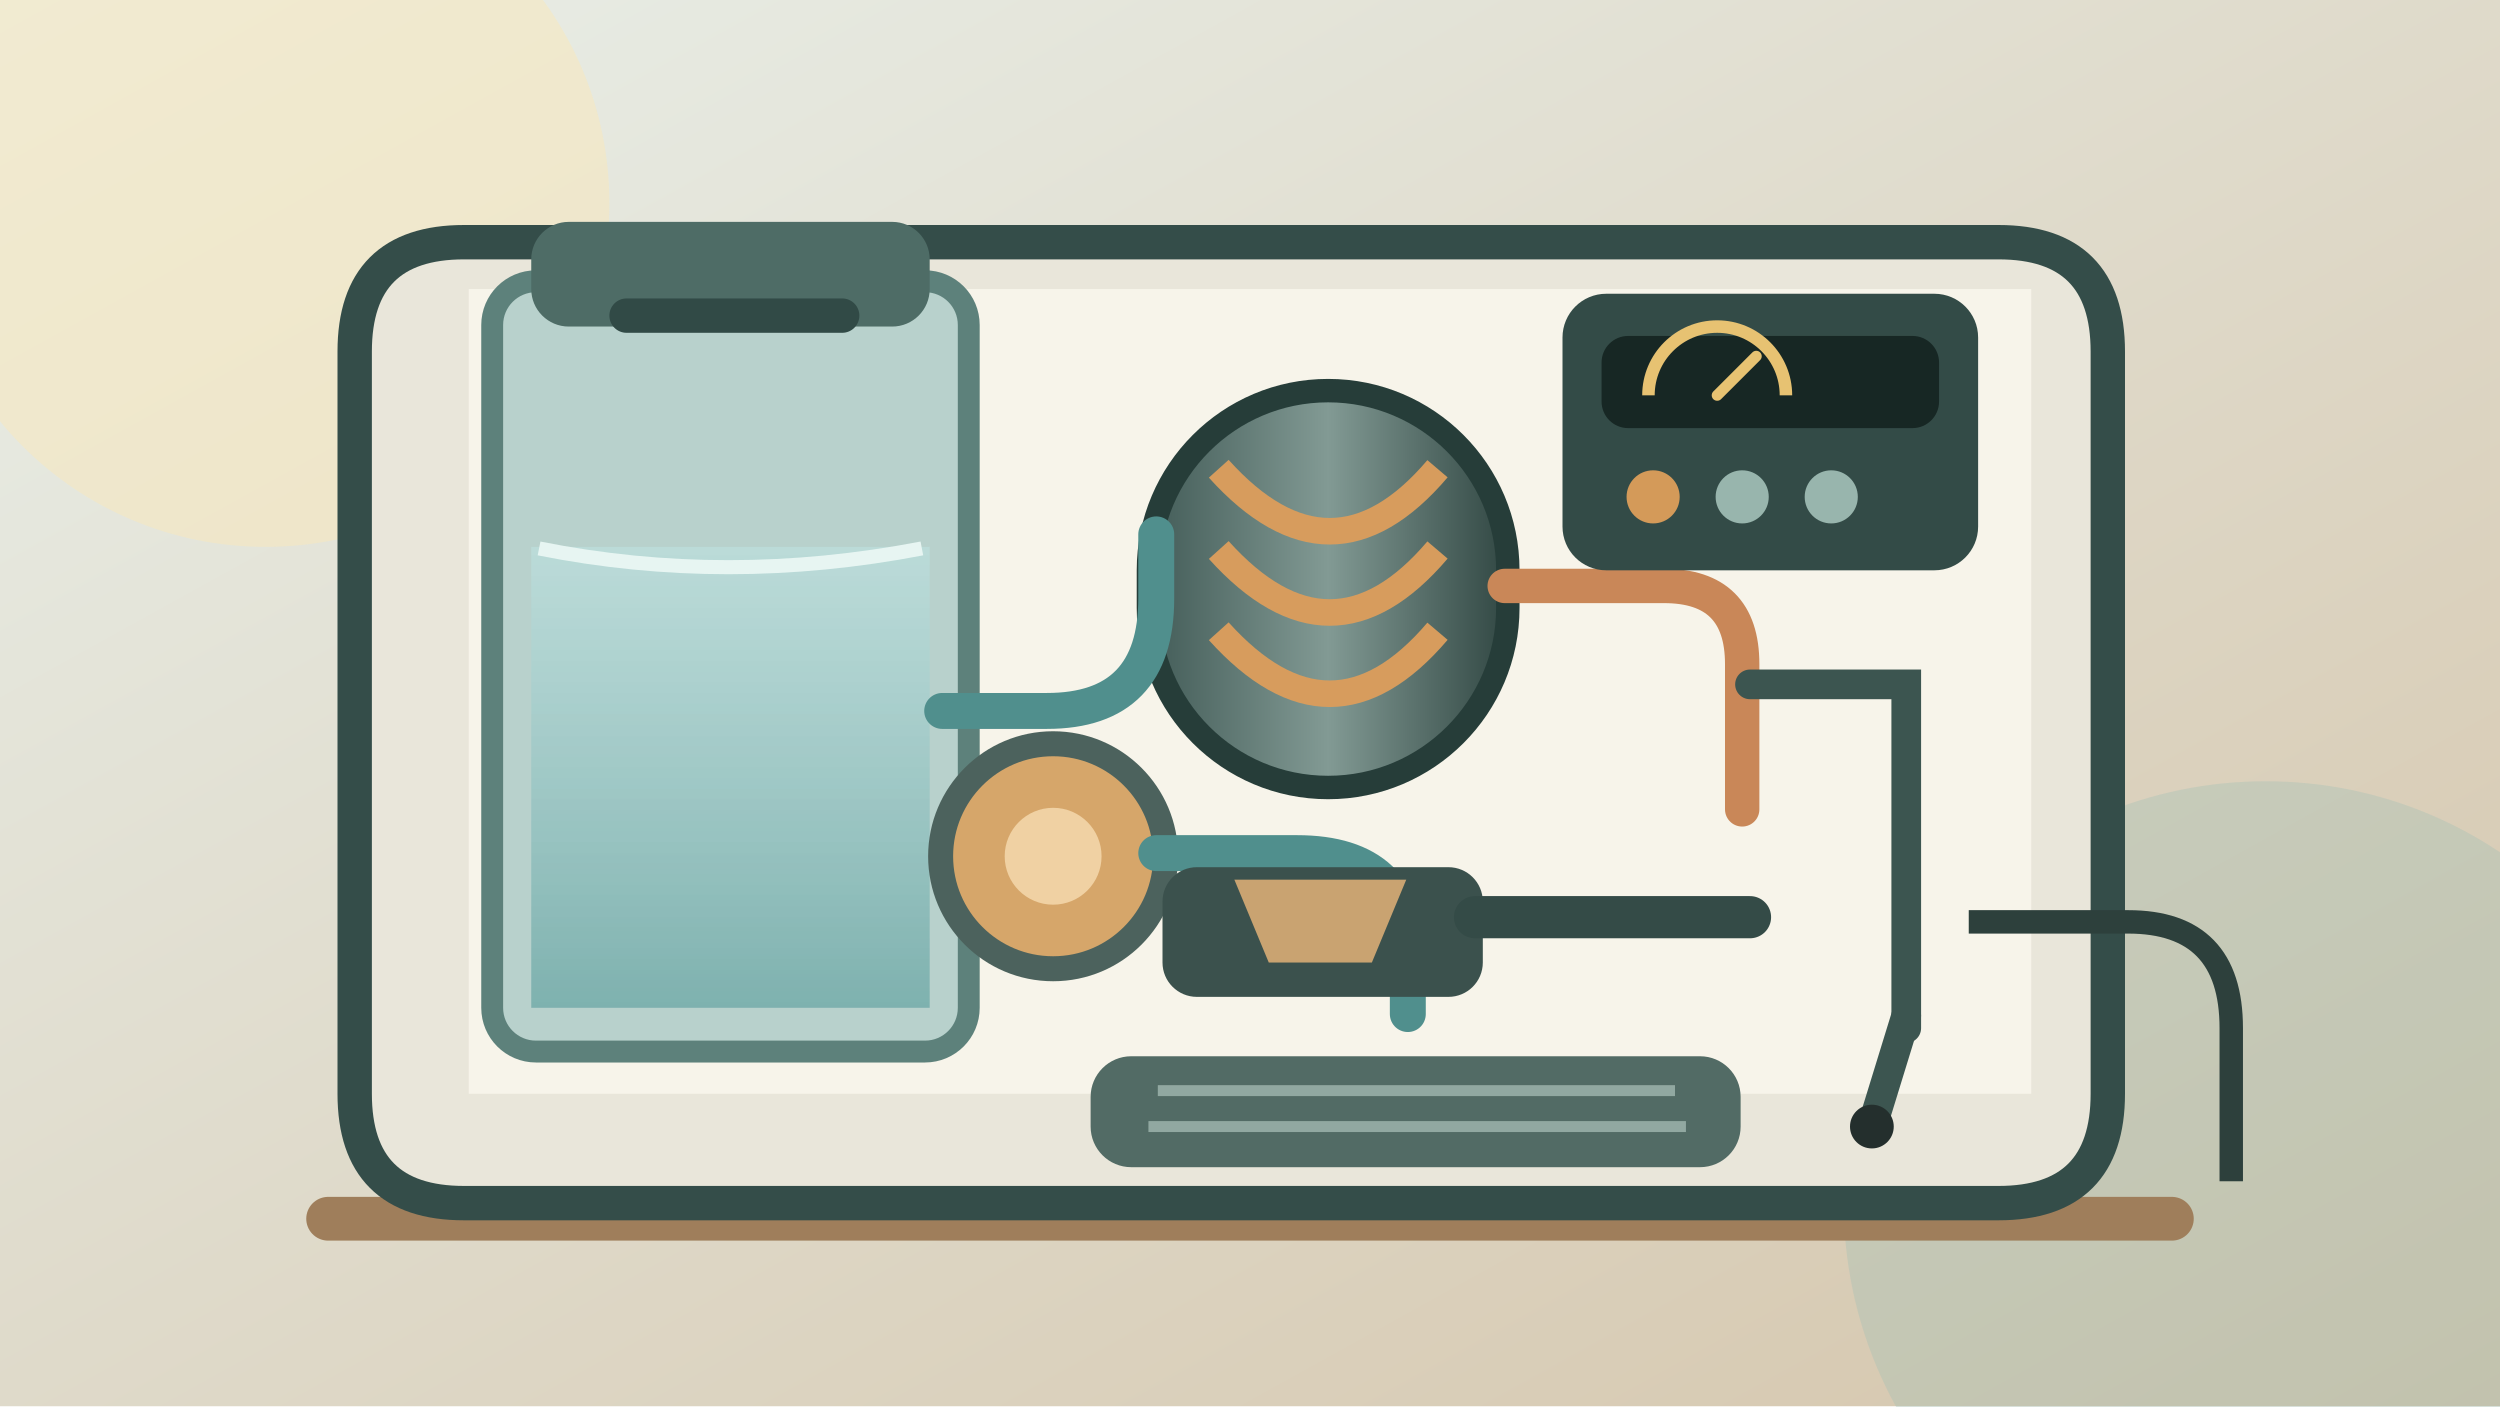
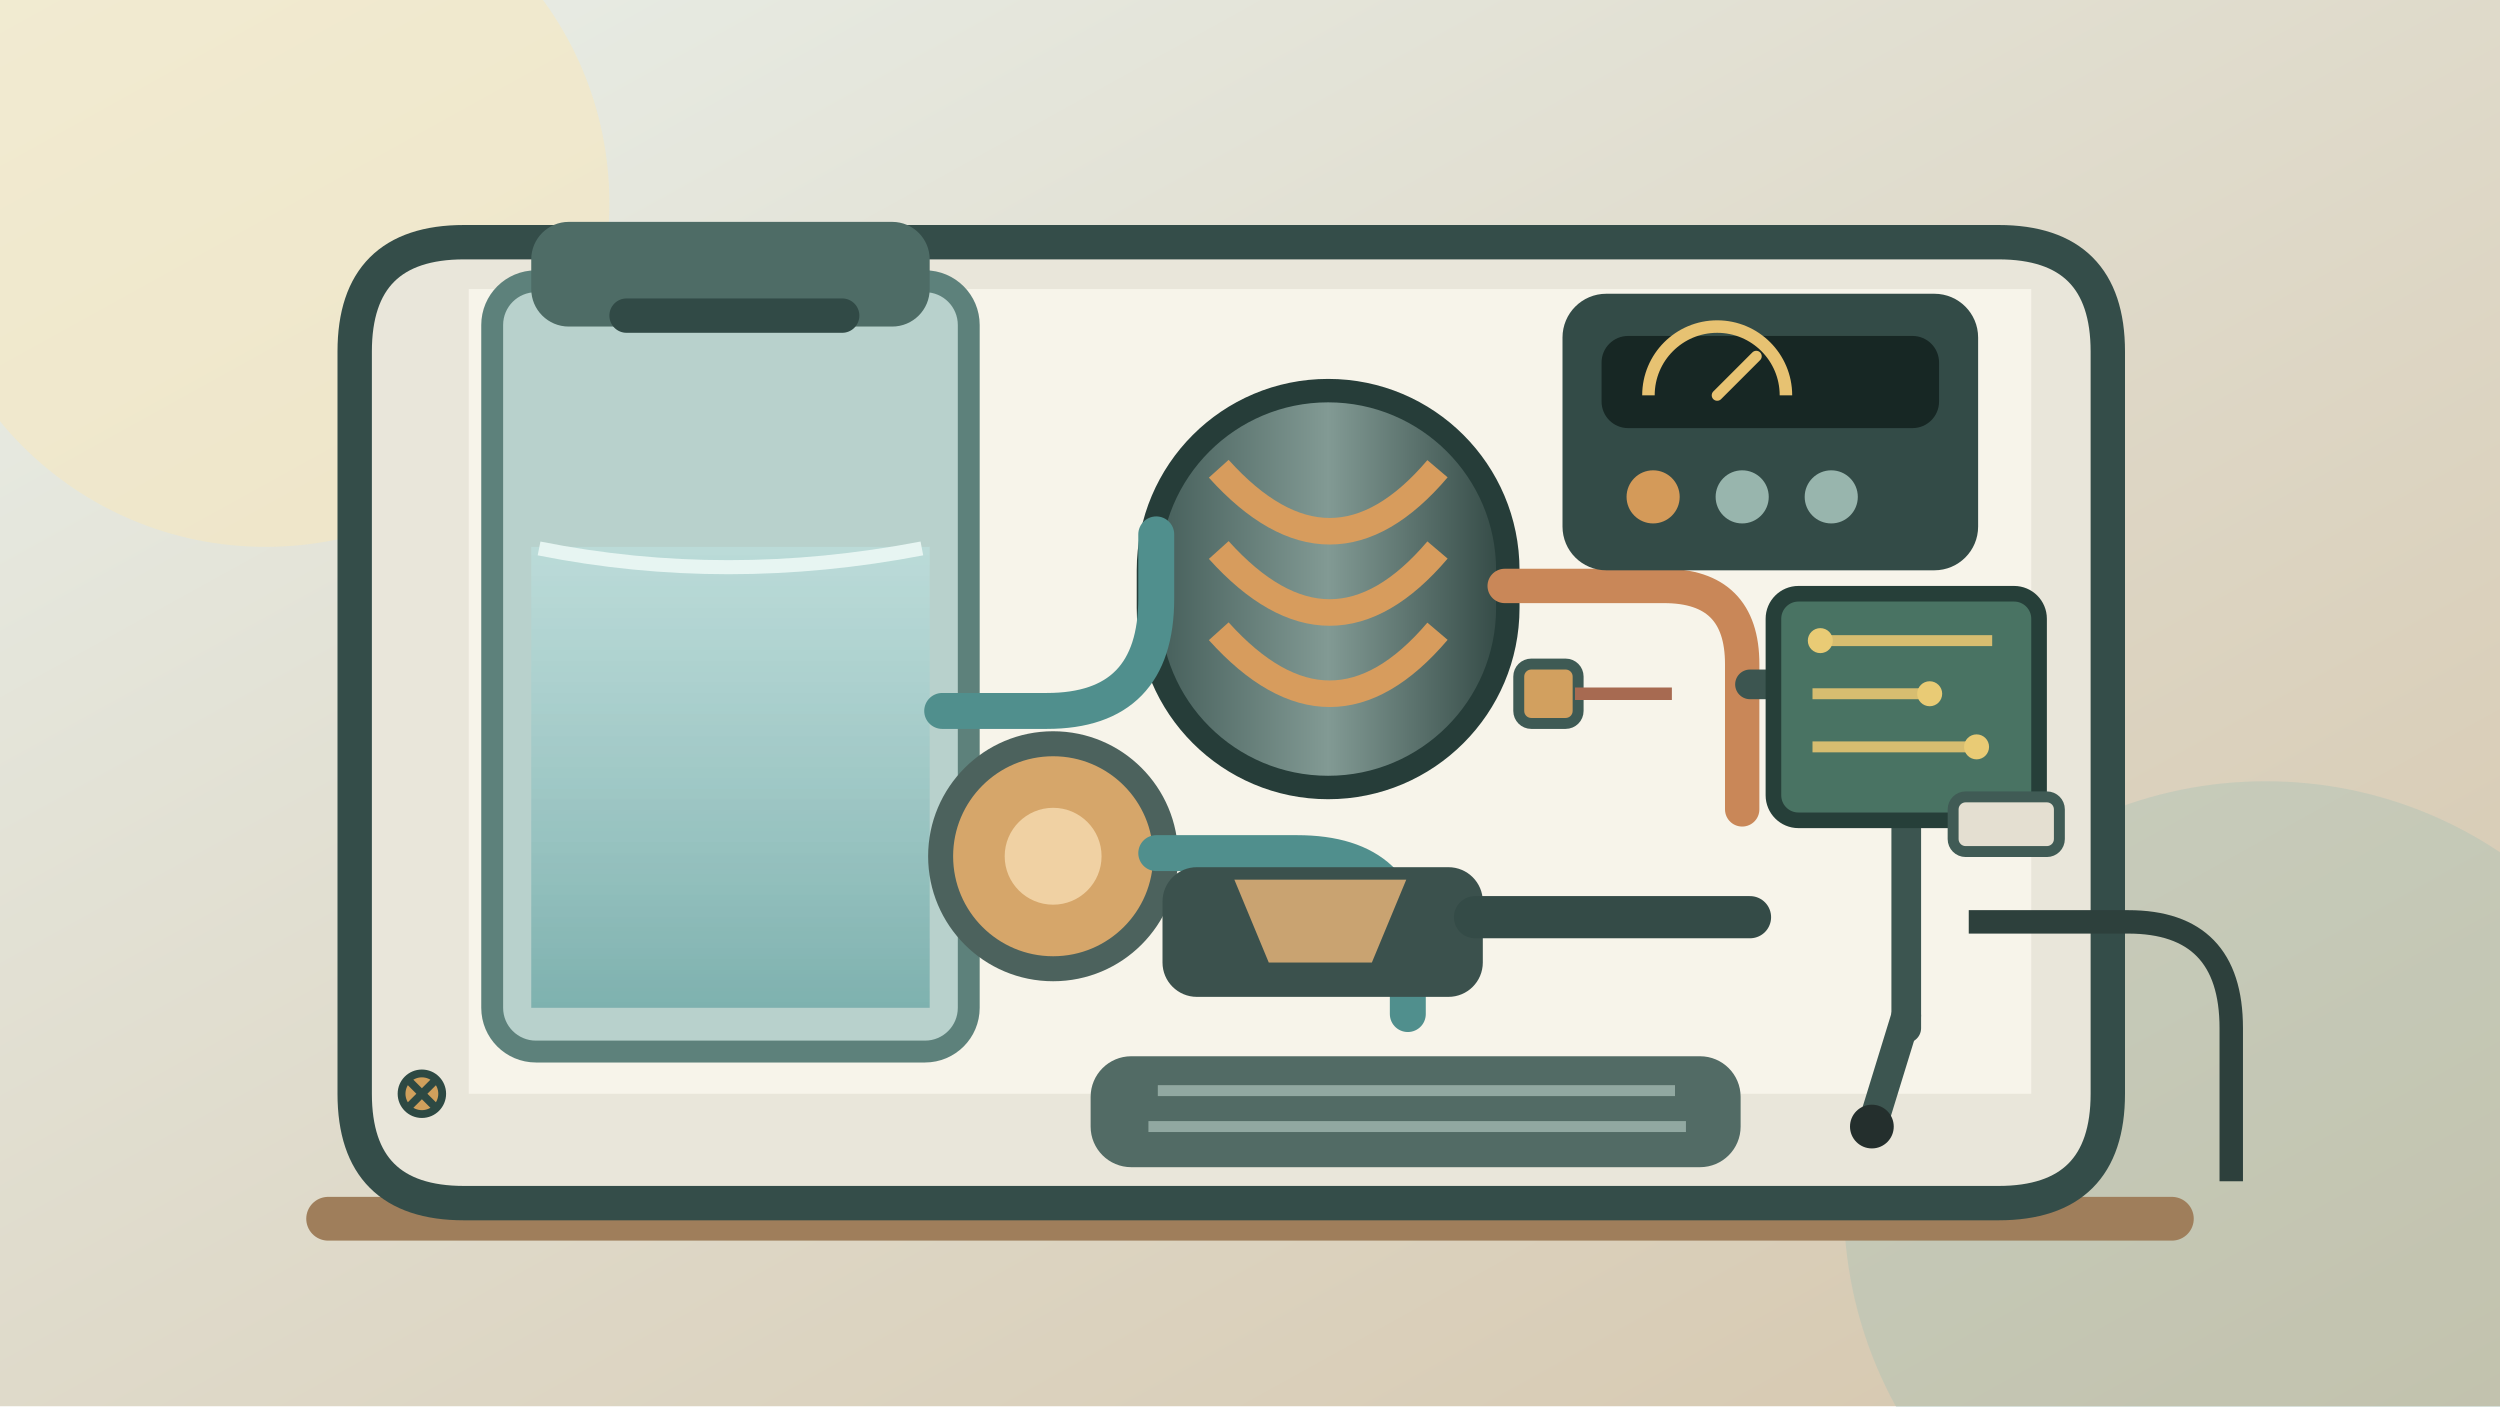
<svg xmlns="http://www.w3.org/2000/svg" viewBox="0 0 1600 900" role="img" aria-labelledby="title desc">
  <defs>
    <linearGradient id="bg" x1="0" y1="0" x2="1" y2="1">
      <stop stop-color="#e9efe9" />
      <stop offset="1" stop-color="#d5c5ab" />
    </linearGradient>
    <linearGradient id="metal" x1="0" y1="0" x2="1" y2="0">
      <stop stop-color="#425b57" />
      <stop offset=".5" stop-color="#829a94" />
      <stop offset="1" stop-color="#314743" />
    </linearGradient>
    <linearGradient id="water" x1="0" y1="0" x2="0" y2="1">
      <stop stop-color="#bde0df" stop-opacity=".65" />
      <stop offset="1" stop-color="#71aaa8" stop-opacity=".82" />
    </linearGradient>
  </defs>
  <rect width="1600" height="900" fill="url(#bg)" />
  <circle cx="170" cy="130" r="220" fill="#f7e8bd" opacity=".55" />
  <circle cx="1450" cy="770" r="270" fill="#9bbdb4" opacity=".32" />
  <path d="M210 780h1180" stroke="#9f7e5b" stroke-width="28" stroke-linecap="round" />
  <path d="M297 155h982q70 0 70 70v475q0 70-70 70H297q-70 0-70-70V225q0-70 70-70Z" fill="#e9e6da" stroke="#344d49" stroke-width="22" />
  <path d="M300 185h1000v515H300Z" fill="#f7f4ea" />
  <rect x="315" y="180" width="305" height="493" rx="28" fill="#b8d1cc" stroke="#5d817b" stroke-width="14" />
  <path d="M340 350h255v295H340Z" fill="url(#water)" />
  <path d="M345 351q120 24 245 0" fill="none" stroke="#e7f5f2" stroke-width="9" />
  <rect x="340" y="142" width="255" height="67" rx="24" fill="#4e6c66" />
  <rect x="390" y="191" width="160" height="22" rx="11" fill="#314a46" />
  <rect x="735" y="250" width="230" height="254" rx="115" fill="url(#metal)" stroke="#263d39" stroke-width="15" />
  <path d="M780 300q72 80 140 0M780 352q72 80 140 0M780 404q72 80 140 0" fill="none" stroke="#d79c5d" stroke-width="17" />
  <circle cx="674" cy="548" r="72" fill="#d6a66a" stroke="#4c625d" stroke-width="16" />
  <circle cx="674" cy="548" r="31" fill="#f0d1a3" />
  <path d="M603 455H670q70 0 70-72v-41" fill="none" stroke="#508f8d" stroke-width="23" stroke-linecap="round" />
  <path d="M740 546h90q71 0 71 67v36" fill="none" stroke="#508f8d" stroke-width="23" stroke-linecap="round" />
  <path d="M963 375h102q50 0 50 50v93" fill="none" stroke="#c98758" stroke-width="22" stroke-linecap="round" />
  <rect x="1000" y="188" width="266" height="177" rx="28" fill="#334b47" />
  <rect x="1025" y="215" width="216" height="59" rx="17" fill="#172724" />
  <path d="M1055 253a44 44 0 0 1 88 0" fill="none" stroke="#e7c272" stroke-width="8" />
  <path d="M1099 253l25-25" stroke="#e7c272" stroke-width="7" stroke-linecap="round" />
  <g>
    <circle cx="1058" cy="318" r="17" fill="#d49a59" />
    <circle cx="1115" cy="318" r="17" fill="#98b5ad" />
    <circle cx="1172" cy="318" r="17" fill="#98b5ad" />
  </g>
  <rect x="744" y="555" width="205" height="83" rx="22" fill="#3b514d" />
  <path d="M790 563h110l-22 53h-66Z" fill="#c9a371" />
  <path d="M944 587h176" stroke="#344b47" stroke-width="27" stroke-linecap="round" />
  <path d="M1120 438h100v220" fill="none" stroke="#3c5550" stroke-width="19" stroke-linecap="round" />
  <path d="M1220 650l-20 65" stroke="#3c5550" stroke-width="19" stroke-linecap="round" />
  <circle cx="1198" cy="721" r="14" fill="#242f2d" />
  <rect x="698" y="676" width="416" height="71" rx="26" fill="#526b65" />
  <g stroke="#91a8a1" stroke-width="7">
    <path d="M741 698h331M735 721h344" />
  </g>
  <path d="M1260 590h102q66 0 66 68v98" fill="none" stroke="#2d403c" stroke-width="15" />
+   <rect x="1135" y="380" width="170" height="145" rx="16" fill="#497363" stroke="#263f39" stroke-width="10" />
+   <g stroke="#d7bd70" stroke-width="7">
+     <path d="M1160 410h115m-115 34h75m-75 34h105" />
+   </g>
+   <g fill="#e9cb75">
+     <circle cx="1165" cy="410" r="8" />
+     <circle cx="1235" cy="444" r="8" />
+     <circle cx="1265" cy="478" r="8" />
+   </g>
+   <rect x="972" y="425" width="38" height="38" rx="8" fill="#d2a05f" stroke="#3e5a54" stroke-width="7" />
+   <path d="M1008 444h62" stroke="#a76a51" stroke-width="8" />
+   <rect x="1250" y="510" width="68" height="35" rx="8" fill="#e4dfd1" stroke="#405b55" stroke-width="7" />
+   <g fill="#d0a05c" stroke="#2d4943" stroke-width="5">
+     <circle cx="270" cy="700" r="13" />
+     <path d="M261 691l18 18m0-18-18 18" />
+   </g>
</svg>
